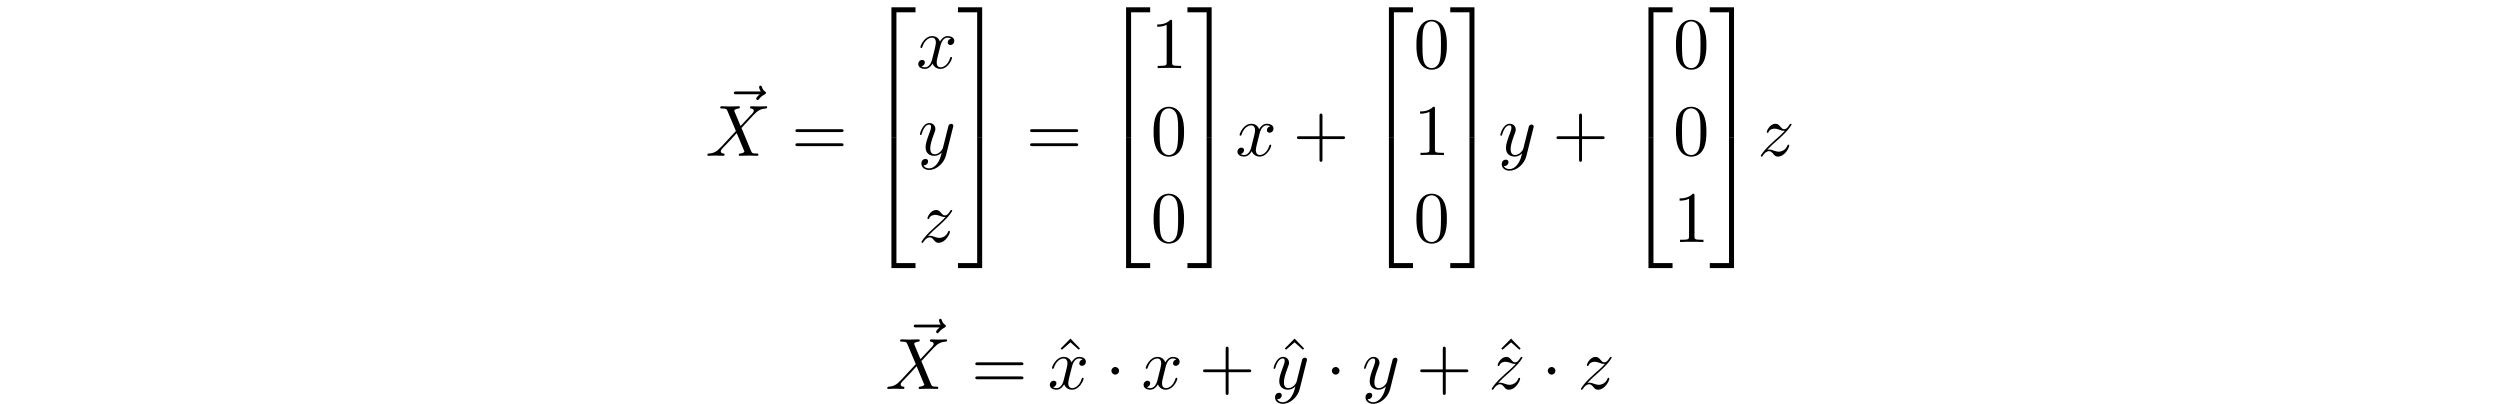
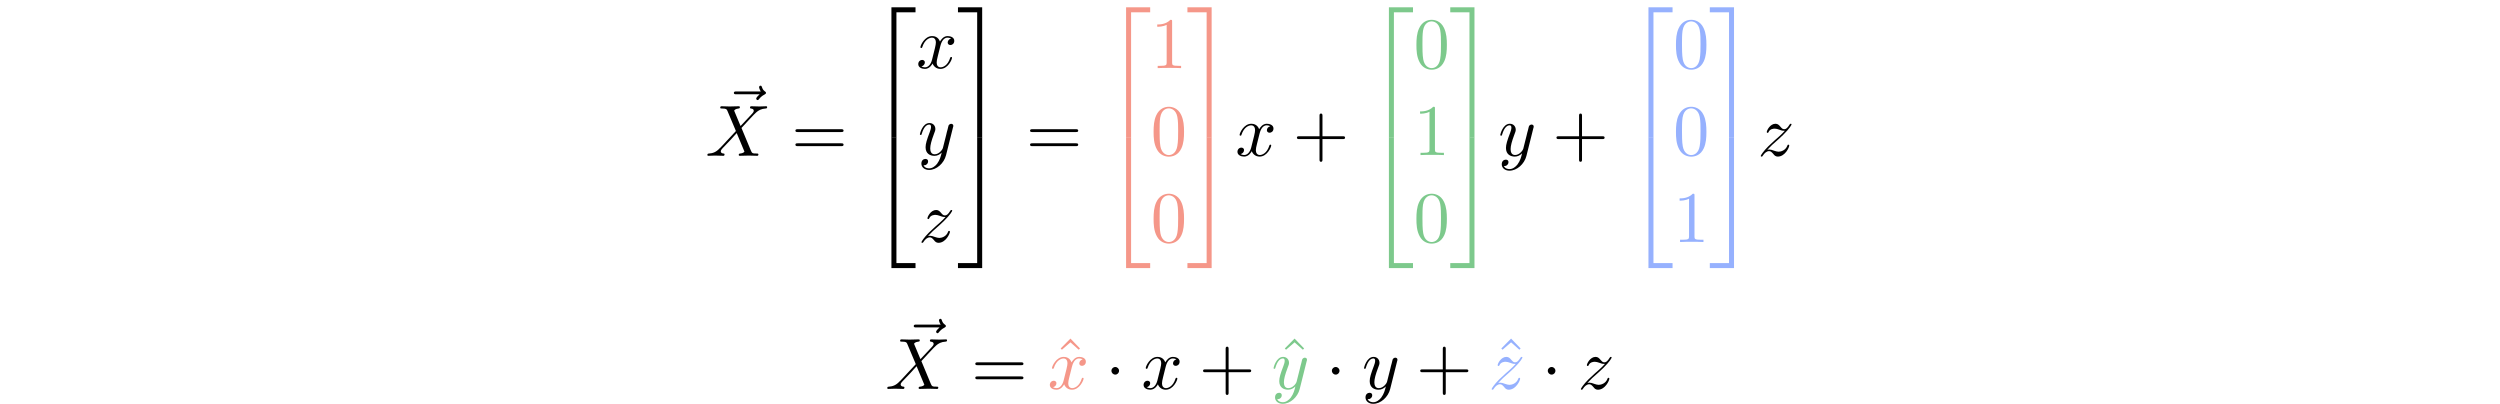
<svg xmlns="http://www.w3.org/2000/svg" xmlns:xlink="http://www.w3.org/1999/xlink" width="343.711" height="55.409" viewBox="0 0 343.711 55.409">
  <defs>
    <g>
      <g id="glyph-0-0">
        <path d="M 5.359 -5.938 C 5.219 -5.797 4.891 -5.516 4.891 -5.344 C 4.891 -5.25 4.984 -5.141 5.078 -5.141 C 5.172 -5.141 5.219 -5.219 5.281 -5.281 C 5.391 -5.422 5.625 -5.703 6.062 -5.922 C 6.125 -5.969 6.234 -6.016 6.234 -6.125 C 6.234 -6.234 6.156 -6.281 6.094 -6.328 C 5.875 -6.484 5.766 -6.656 5.688 -6.891 C 5.656 -6.984 5.625 -7.125 5.484 -7.125 C 5.344 -7.125 5.281 -6.984 5.281 -6.906 C 5.281 -6.859 5.359 -6.547 5.516 -6.328 L 2.156 -6.328 C 2 -6.328 1.812 -6.328 1.812 -6.125 C 1.812 -5.938 2 -5.938 2.156 -5.938 Z M 5.359 -5.938 " />
      </g>
      <g id="glyph-0-1">
        <path d="M 4.828 -4.094 L 4 -6.078 C 3.969 -6.156 3.953 -6.203 3.953 -6.203 C 3.953 -6.266 4.109 -6.453 4.531 -6.5 C 4.641 -6.516 4.734 -6.516 4.734 -6.688 C 4.734 -6.812 4.609 -6.812 4.578 -6.812 C 4.172 -6.812 3.75 -6.781 3.328 -6.781 C 3.078 -6.781 2.469 -6.812 2.219 -6.812 C 2.156 -6.812 2.031 -6.812 2.031 -6.609 C 2.031 -6.5 2.141 -6.5 2.266 -6.5 C 2.859 -6.5 2.922 -6.406 3.016 -6.188 L 4.188 -3.406 L 2.078 -1.141 L 1.953 -1.031 C 1.469 -0.5 1 -0.344 0.484 -0.312 C 0.359 -0.297 0.266 -0.297 0.266 -0.109 C 0.266 -0.094 0.266 0 0.406 0 C 0.703 0 1.031 -0.031 1.328 -0.031 C 1.703 -0.031 2.094 0 2.453 0 C 2.516 0 2.625 0 2.625 -0.203 C 2.625 -0.297 2.531 -0.312 2.516 -0.312 C 2.422 -0.312 2.109 -0.344 2.109 -0.625 C 2.109 -0.781 2.266 -0.938 2.375 -1.062 L 3.406 -2.141 L 4.297 -3.125 L 5.297 -0.734 C 5.344 -0.625 5.359 -0.625 5.359 -0.594 C 5.359 -0.516 5.156 -0.344 4.781 -0.312 C 4.672 -0.297 4.578 -0.297 4.578 -0.125 C 4.578 0 4.688 0 4.719 0 C 5 0 5.703 -0.031 5.984 -0.031 C 6.234 -0.031 6.844 0 7.094 0 C 7.156 0 7.281 0 7.281 -0.188 C 7.281 -0.312 7.172 -0.312 7.094 -0.312 C 6.438 -0.312 6.406 -0.344 6.234 -0.75 C 5.859 -1.672 5.188 -3.234 4.953 -3.828 C 5.625 -4.531 6.672 -5.719 7 -5.984 C 7.281 -6.234 7.672 -6.469 8.266 -6.5 C 8.391 -6.516 8.484 -6.516 8.484 -6.703 C 8.484 -6.703 8.484 -6.812 8.359 -6.812 C 8.062 -6.812 7.719 -6.781 7.422 -6.781 C 7.047 -6.781 6.672 -6.812 6.312 -6.812 C 6.25 -6.812 6.125 -6.812 6.125 -6.609 C 6.125 -6.547 6.172 -6.516 6.234 -6.5 C 6.328 -6.484 6.641 -6.469 6.641 -6.188 C 6.641 -6.047 6.531 -5.922 6.453 -5.828 Z M 4.828 -4.094 " />
      </g>
      <g id="glyph-0-2">
        <path d="M 3.328 -3.016 C 3.391 -3.266 3.625 -4.188 4.312 -4.188 C 4.359 -4.188 4.609 -4.188 4.812 -4.062 C 4.531 -4 4.344 -3.766 4.344 -3.516 C 4.344 -3.359 4.453 -3.172 4.719 -3.172 C 4.938 -3.172 5.25 -3.344 5.25 -3.75 C 5.25 -4.266 4.672 -4.406 4.328 -4.406 C 3.75 -4.406 3.406 -3.875 3.281 -3.656 C 3.031 -4.312 2.5 -4.406 2.203 -4.406 C 1.172 -4.406 0.594 -3.125 0.594 -2.875 C 0.594 -2.766 0.703 -2.766 0.719 -2.766 C 0.797 -2.766 0.828 -2.797 0.844 -2.875 C 1.188 -3.938 1.844 -4.188 2.188 -4.188 C 2.375 -4.188 2.719 -4.094 2.719 -3.516 C 2.719 -3.203 2.547 -2.547 2.188 -1.141 C 2.031 -0.531 1.672 -0.109 1.234 -0.109 C 1.172 -0.109 0.953 -0.109 0.734 -0.234 C 0.984 -0.297 1.203 -0.5 1.203 -0.781 C 1.203 -1.047 0.984 -1.125 0.844 -1.125 C 0.531 -1.125 0.297 -0.875 0.297 -0.547 C 0.297 -0.094 0.781 0.109 1.219 0.109 C 1.891 0.109 2.25 -0.594 2.266 -0.641 C 2.391 -0.281 2.75 0.109 3.344 0.109 C 4.375 0.109 4.938 -1.172 4.938 -1.422 C 4.938 -1.531 4.859 -1.531 4.828 -1.531 C 4.734 -1.531 4.719 -1.484 4.688 -1.422 C 4.359 -0.344 3.688 -0.109 3.375 -0.109 C 2.984 -0.109 2.828 -0.422 2.828 -0.766 C 2.828 -0.984 2.875 -1.203 2.984 -1.641 Z M 3.328 -3.016 " />
      </g>
      <g id="glyph-0-3">
        <path d="M 4.844 -3.797 C 4.891 -3.938 4.891 -3.953 4.891 -4.031 C 4.891 -4.203 4.75 -4.297 4.594 -4.297 C 4.5 -4.297 4.344 -4.234 4.25 -4.094 C 4.234 -4.031 4.141 -3.734 4.109 -3.547 C 4.031 -3.297 3.969 -3.016 3.906 -2.75 L 3.453 -0.953 C 3.422 -0.812 2.984 -0.109 2.328 -0.109 C 1.828 -0.109 1.719 -0.547 1.719 -0.922 C 1.719 -1.375 1.891 -2 2.219 -2.875 C 2.375 -3.281 2.422 -3.391 2.422 -3.594 C 2.422 -4.031 2.109 -4.406 1.609 -4.406 C 0.656 -4.406 0.297 -2.953 0.297 -2.875 C 0.297 -2.766 0.391 -2.766 0.406 -2.766 C 0.516 -2.766 0.516 -2.797 0.562 -2.953 C 0.844 -3.891 1.234 -4.188 1.578 -4.188 C 1.656 -4.188 1.828 -4.188 1.828 -3.875 C 1.828 -3.625 1.719 -3.359 1.656 -3.172 C 1.25 -2.109 1.078 -1.547 1.078 -1.078 C 1.078 -0.188 1.703 0.109 2.297 0.109 C 2.688 0.109 3.016 -0.062 3.297 -0.344 C 3.172 0.172 3.047 0.672 2.656 1.203 C 2.391 1.531 2.016 1.828 1.562 1.828 C 1.422 1.828 0.969 1.797 0.797 1.406 C 0.953 1.406 1.094 1.406 1.219 1.281 C 1.328 1.203 1.422 1.062 1.422 0.875 C 1.422 0.562 1.156 0.531 1.062 0.531 C 0.828 0.531 0.5 0.688 0.5 1.172 C 0.5 1.672 0.938 2.047 1.562 2.047 C 2.578 2.047 3.609 1.141 3.891 0.016 Z M 4.844 -3.797 " />
      </g>
      <g id="glyph-0-4">
        <path d="M 1.328 -0.828 C 1.859 -1.406 2.156 -1.656 2.516 -1.969 C 2.516 -1.969 3.125 -2.5 3.484 -2.859 C 4.438 -3.781 4.656 -4.266 4.656 -4.312 C 4.656 -4.406 4.562 -4.406 4.547 -4.406 C 4.469 -4.406 4.453 -4.391 4.391 -4.297 C 4.094 -3.812 3.891 -3.656 3.656 -3.656 C 3.406 -3.656 3.297 -3.812 3.141 -3.984 C 2.953 -4.203 2.781 -4.406 2.453 -4.406 C 1.703 -4.406 1.25 -3.484 1.25 -3.266 C 1.25 -3.219 1.281 -3.156 1.359 -3.156 C 1.453 -3.156 1.469 -3.203 1.5 -3.266 C 1.688 -3.734 2.266 -3.734 2.344 -3.734 C 2.547 -3.734 2.734 -3.672 2.969 -3.594 C 3.375 -3.438 3.484 -3.438 3.734 -3.438 C 3.375 -3.016 2.547 -2.297 2.359 -2.141 L 1.453 -1.297 C 0.781 -0.625 0.422 -0.062 0.422 0.016 C 0.422 0.109 0.531 0.109 0.547 0.109 C 0.625 0.109 0.641 0.094 0.703 -0.016 C 0.938 -0.375 1.234 -0.641 1.562 -0.641 C 1.781 -0.641 1.891 -0.547 2.141 -0.266 C 2.297 -0.047 2.484 0.109 2.766 0.109 C 3.766 0.109 4.344 -1.156 4.344 -1.422 C 4.344 -1.469 4.297 -1.531 4.219 -1.531 C 4.125 -1.531 4.109 -1.469 4.078 -1.391 C 3.844 -0.75 3.203 -0.562 2.875 -0.562 C 2.688 -0.562 2.5 -0.625 2.297 -0.688 C 1.953 -0.812 1.797 -0.859 1.594 -0.859 C 1.578 -0.859 1.422 -0.859 1.328 -0.828 Z M 1.328 -0.828 " />
      </g>
      <g id="glyph-1-0">
        <path d="M 6.844 -3.266 C 7 -3.266 7.188 -3.266 7.188 -3.453 C 7.188 -3.656 7 -3.656 6.859 -3.656 L 0.891 -3.656 C 0.75 -3.656 0.562 -3.656 0.562 -3.453 C 0.562 -3.266 0.75 -3.266 0.891 -3.266 Z M 6.859 -1.328 C 7 -1.328 7.188 -1.328 7.188 -1.531 C 7.188 -1.719 7 -1.719 6.844 -1.719 L 0.891 -1.719 C 0.75 -1.719 0.562 -1.719 0.562 -1.531 C 0.562 -1.328 0.75 -1.328 0.891 -1.328 Z M 6.859 -1.328 " />
      </g>
      <g id="glyph-1-1">
        <path d="M 2.938 -6.375 C 2.938 -6.625 2.938 -6.641 2.703 -6.641 C 2.078 -6 1.203 -6 0.891 -6 L 0.891 -5.688 C 1.094 -5.688 1.672 -5.688 2.188 -5.953 L 2.188 -0.781 C 2.188 -0.422 2.156 -0.312 1.266 -0.312 L 0.953 -0.312 L 0.953 0 C 1.297 -0.031 2.156 -0.031 2.562 -0.031 C 2.953 -0.031 3.828 -0.031 4.172 0 L 4.172 -0.312 L 3.859 -0.312 C 2.953 -0.312 2.938 -0.422 2.938 -0.781 Z M 2.938 -6.375 " />
      </g>
      <g id="glyph-1-2">
        <path d="M 4.578 -3.188 C 4.578 -3.984 4.531 -4.781 4.188 -5.516 C 3.734 -6.484 2.906 -6.641 2.5 -6.641 C 1.891 -6.641 1.172 -6.375 0.75 -5.453 C 0.438 -4.766 0.391 -3.984 0.391 -3.188 C 0.391 -2.438 0.422 -1.547 0.844 -0.781 C 1.266 0.016 2 0.219 2.484 0.219 C 3.016 0.219 3.781 0.016 4.219 -0.938 C 4.531 -1.625 4.578 -2.406 4.578 -3.188 Z M 2.484 0 C 2.094 0 1.5 -0.25 1.328 -1.203 C 1.219 -1.797 1.219 -2.719 1.219 -3.312 C 1.219 -3.953 1.219 -4.609 1.297 -5.141 C 1.484 -6.328 2.234 -6.422 2.484 -6.422 C 2.812 -6.422 3.469 -6.234 3.656 -5.25 C 3.766 -4.688 3.766 -3.938 3.766 -3.312 C 3.766 -2.562 3.766 -1.891 3.656 -1.25 C 3.5 -0.297 2.938 0 2.484 0 Z M 2.484 0 " />
      </g>
      <g id="glyph-1-3">
        <path d="M 4.078 -2.297 L 6.859 -2.297 C 7 -2.297 7.188 -2.297 7.188 -2.5 C 7.188 -2.688 7 -2.688 6.859 -2.688 L 4.078 -2.688 L 4.078 -5.484 C 4.078 -5.625 4.078 -5.812 3.875 -5.812 C 3.672 -5.812 3.672 -5.625 3.672 -5.484 L 3.672 -2.688 L 0.891 -2.688 C 0.75 -2.688 0.562 -2.688 0.562 -2.5 C 0.562 -2.297 0.75 -2.297 0.891 -2.297 L 3.672 -2.297 L 3.672 0.5 C 3.672 0.641 3.672 0.828 3.875 0.828 C 4.078 0.828 4.078 0.641 4.078 0.5 Z M 4.078 -2.297 " />
      </g>
      <g id="glyph-1-4">
        <path d="M 2.5 -6.922 L 1.156 -5.562 L 1.328 -5.391 L 2.5 -6.406 L 3.641 -5.391 L 3.812 -5.562 Z M 2.5 -6.922 " />
      </g>
      <g id="glyph-2-0">
        <path d="M 3.25 17.547 L 3.938 17.547 L 3.938 0.297 L 6.562 0.297 L 6.562 -0.391 L 3.25 -0.391 Z M 3.25 17.547 " />
      </g>
      <g id="glyph-2-1">
        <path d="M 3.25 17.531 L 6.562 17.531 L 6.562 16.844 L 3.938 16.844 L 3.938 -0.406 L 3.25 -0.406 Z M 3.25 17.531 " />
      </g>
      <g id="glyph-2-2">
        <path d="M 2.703 17.547 L 3.391 17.547 L 3.391 -0.391 L 0.062 -0.391 L 0.062 0.297 L 2.703 0.297 Z M 2.703 17.547 " />
      </g>
      <g id="glyph-2-3">
        <path d="M 2.703 16.844 L 0.062 16.844 L 0.062 17.531 L 3.391 17.531 L 3.391 -0.406 L 2.703 -0.406 Z M 2.703 16.844 " />
      </g>
      <g id="glyph-3-0">
        <path d="M 1.906 -2.5 C 1.906 -2.781 1.672 -3.016 1.391 -3.016 C 1.094 -3.016 0.859 -2.781 0.859 -2.5 C 0.859 -2.203 1.094 -1.969 1.391 -1.969 C 1.672 -1.969 1.906 -2.203 1.906 -2.5 Z M 1.906 -2.5 " />
      </g>
    </g>
    <clipPath id="clip-0">
      <path clip-rule="nonzero" d="M 175 49 L 180 49 L 180 55.41 L 175 55.41 Z M 175 49 " />
    </clipPath>
    <clipPath id="clip-1">
      <path clip-rule="nonzero" d="M 187 49 L 193 49 L 193 55.41 L 187 55.41 Z M 187 49 " />
    </clipPath>
  </defs>
  <g fill="rgb(0%, 0%, 0%)" fill-opacity="1">
    <use xlink:href="#glyph-0-0" x="99.079" y="18.901" />
  </g>
  <g fill="rgb(0%, 0%, 0%)" fill-opacity="1">
    <use xlink:href="#glyph-0-1" x="96.988" y="21.42" />
  </g>
  <g fill="rgb(0%, 0%, 0%)" fill-opacity="1">
    <use xlink:href="#glyph-1-0" x="108.791" y="21.42" />
  </g>
  <g fill="rgb(0%, 0%, 0%)" fill-opacity="1">
    <use xlink:href="#glyph-2-0" x="119.307" y="1.395" />
  </g>
  <g fill="rgb(0%, 0%, 0%)" fill-opacity="1">
    <use xlink:href="#glyph-2-1" x="119.307" y="19.327" />
  </g>
  <g fill="rgb(0%, 0%, 0%)" fill-opacity="1">
    <use xlink:href="#glyph-0-2" x="125.949" y="9.365" />
  </g>
  <g fill="rgb(0%, 0%, 0%)" fill-opacity="1">
    <use xlink:href="#glyph-0-3" x="126.175" y="21.32" />
  </g>
  <g fill="rgb(0%, 0%, 0%)" fill-opacity="1">
    <use xlink:href="#glyph-0-4" x="126.26" y="33.275" />
  </g>
  <g fill="rgb(0%, 0%, 0%)" fill-opacity="1">
    <use xlink:href="#glyph-2-2" x="131.643" y="1.395" />
  </g>
  <g fill="rgb(0%, 0%, 0%)" fill-opacity="1">
    <use xlink:href="#glyph-2-3" x="131.643" y="19.327" />
  </g>
  <g fill="rgb(0%, 0%, 0%)" fill-opacity="1">
    <use xlink:href="#glyph-1-0" x="141.052" y="21.42" />
  </g>
-   <g fill="rgb(0%, 0%, 0%)" fill-opacity="1">
+   <g fill="rgb(96.077%, 59.215%, 53.725%)" fill-opacity="1">
    <use xlink:href="#glyph-2-0" x="151.568" y="1.395" />
  </g>
-   <g fill="rgb(0%, 0%, 0%)" fill-opacity="1">
+   <g fill="rgb(96.077%, 59.215%, 53.725%)" fill-opacity="1">
    <use xlink:href="#glyph-2-1" x="151.568" y="19.327" />
  </g>
-   <g fill="rgb(0%, 0%, 0%)" fill-opacity="1">
+   <g fill="rgb(96.077%, 59.215%, 53.725%)" fill-opacity="1">
    <use xlink:href="#glyph-1-1" x="158.21" y="9.365" />
  </g>
-   <g fill="rgb(0%, 0%, 0%)" fill-opacity="1">
+   <g fill="rgb(96.077%, 59.215%, 53.725%)" fill-opacity="1">
    <use xlink:href="#glyph-1-2" x="158.21" y="21.32" />
  </g>
-   <g fill="rgb(0%, 0%, 0%)" fill-opacity="1">
+   <g fill="rgb(96.077%, 59.215%, 53.725%)" fill-opacity="1">
    <use xlink:href="#glyph-1-2" x="158.21" y="33.275" />
  </g>
-   <g fill="rgb(0%, 0%, 0%)" fill-opacity="1">
+   <g fill="rgb(96.077%, 59.215%, 53.725%)" fill-opacity="1">
    <use xlink:href="#glyph-2-2" x="163.191" y="1.395" />
  </g>
-   <g fill="rgb(0%, 0%, 0%)" fill-opacity="1">
+   <g fill="rgb(96.077%, 59.215%, 53.725%)" fill-opacity="1">
    <use xlink:href="#glyph-2-3" x="163.191" y="19.327" />
  </g>
  <g fill="rgb(0%, 0%, 0%)" fill-opacity="1">
    <use xlink:href="#glyph-0-2" x="169.833" y="21.42" />
  </g>
  <g fill="rgb(0%, 0%, 0%)" fill-opacity="1">
    <use xlink:href="#glyph-1-3" x="177.741" y="21.42" />
  </g>
-   <g fill="rgb(0%, 0%, 0%)" fill-opacity="1">
+   <g fill="rgb(49.019%, 78.824%, 54.903%)" fill-opacity="1">
    <use xlink:href="#glyph-2-0" x="187.703" y="1.395" />
  </g>
-   <g fill="rgb(0%, 0%, 0%)" fill-opacity="1">
+   <g fill="rgb(49.019%, 78.824%, 54.903%)" fill-opacity="1">
    <use xlink:href="#glyph-2-1" x="187.703" y="19.327" />
  </g>
-   <g fill="rgb(0%, 0%, 0%)" fill-opacity="1">
+   <g fill="rgb(49.019%, 78.824%, 54.903%)" fill-opacity="1">
    <use xlink:href="#glyph-1-2" x="194.345" y="9.365" />
  </g>
-   <g fill="rgb(0%, 0%, 0%)" fill-opacity="1">
+   <g fill="rgb(49.019%, 78.824%, 54.903%)" fill-opacity="1">
    <use xlink:href="#glyph-1-1" x="194.345" y="21.32" />
  </g>
-   <g fill="rgb(0%, 0%, 0%)" fill-opacity="1">
+   <g fill="rgb(49.019%, 78.824%, 54.903%)" fill-opacity="1">
    <use xlink:href="#glyph-1-2" x="194.345" y="33.275" />
  </g>
-   <g fill="rgb(0%, 0%, 0%)" fill-opacity="1">
+   <g fill="rgb(49.019%, 78.824%, 54.903%)" fill-opacity="1">
    <use xlink:href="#glyph-2-2" x="199.326" y="1.395" />
  </g>
-   <g fill="rgb(0%, 0%, 0%)" fill-opacity="1">
+   <g fill="rgb(49.019%, 78.824%, 54.903%)" fill-opacity="1">
    <use xlink:href="#glyph-2-3" x="199.326" y="19.327" />
  </g>
  <g fill="rgb(0%, 0%, 0%)" fill-opacity="1">
    <use xlink:href="#glyph-0-3" x="205.968" y="21.42" />
  </g>
  <g fill="rgb(0%, 0%, 0%)" fill-opacity="1">
    <use xlink:href="#glyph-1-3" x="213.424" y="21.42" />
  </g>
-   <g fill="rgb(0%, 0%, 0%)" fill-opacity="1">
+   <g fill="rgb(58.823%, 69.411%, 99.608%)" fill-opacity="1">
    <use xlink:href="#glyph-2-0" x="223.387" y="1.395" />
  </g>
-   <g fill="rgb(0%, 0%, 0%)" fill-opacity="1">
+   <g fill="rgb(58.823%, 69.411%, 99.608%)" fill-opacity="1">
    <use xlink:href="#glyph-2-1" x="223.387" y="19.327" />
  </g>
-   <g fill="rgb(0%, 0%, 0%)" fill-opacity="1">
+   <g fill="rgb(58.823%, 69.411%, 99.608%)" fill-opacity="1">
    <use xlink:href="#glyph-1-2" x="230.028" y="9.365" />
  </g>
-   <g fill="rgb(0%, 0%, 0%)" fill-opacity="1">
+   <g fill="rgb(58.823%, 69.411%, 99.608%)" fill-opacity="1">
    <use xlink:href="#glyph-1-2" x="230.028" y="21.32" />
  </g>
-   <g fill="rgb(0%, 0%, 0%)" fill-opacity="1">
+   <g fill="rgb(58.823%, 69.411%, 99.608%)" fill-opacity="1">
    <use xlink:href="#glyph-1-1" x="230.028" y="33.275" />
  </g>
-   <g fill="rgb(0%, 0%, 0%)" fill-opacity="1">
+   <g fill="rgb(58.823%, 69.411%, 99.608%)" fill-opacity="1">
    <use xlink:href="#glyph-2-2" x="235.01" y="1.395" />
  </g>
-   <g fill="rgb(0%, 0%, 0%)" fill-opacity="1">
+   <g fill="rgb(58.823%, 69.411%, 99.608%)" fill-opacity="1">
    <use xlink:href="#glyph-2-3" x="235.01" y="19.327" />
  </g>
  <g fill="rgb(0%, 0%, 0%)" fill-opacity="1">
    <use xlink:href="#glyph-0-4" x="241.652" y="21.42" />
  </g>
  <g fill="rgb(0%, 0%, 0%)" fill-opacity="1">
    <use xlink:href="#glyph-0-0" x="123.811" y="50.954" />
  </g>
  <g fill="rgb(0%, 0%, 0%)" fill-opacity="1">
    <use xlink:href="#glyph-0-1" x="121.72" y="53.472" />
  </g>
  <g fill="rgb(0%, 0%, 0%)" fill-opacity="1">
    <use xlink:href="#glyph-1-0" x="133.523" y="53.472" />
  </g>
-   <g fill="rgb(0%, 0%, 0%)" fill-opacity="1">
+   <g fill="rgb(96.077%, 59.215%, 53.725%)" fill-opacity="1">
    <use xlink:href="#glyph-1-4" x="144.669" y="53.472" />
  </g>
-   <g fill="rgb(0%, 0%, 0%)" fill-opacity="1">
+   <g fill="rgb(96.077%, 59.215%, 53.725%)" fill-opacity="1">
    <use xlink:href="#glyph-0-2" x="144.039" y="53.472" />
  </g>
  <g fill="rgb(0%, 0%, 0%)" fill-opacity="1">
    <use xlink:href="#glyph-3-0" x="151.947" y="53.472" />
  </g>
  <g fill="rgb(0%, 0%, 0%)" fill-opacity="1">
    <use xlink:href="#glyph-0-2" x="156.928" y="53.472" />
  </g>
  <g fill="rgb(0%, 0%, 0%)" fill-opacity="1">
    <use xlink:href="#glyph-1-3" x="164.836" y="53.472" />
  </g>
-   <g fill="rgb(0%, 0%, 0%)" fill-opacity="1">
+   <g fill="rgb(49.019%, 78.824%, 54.903%)" fill-opacity="1">
    <use xlink:href="#glyph-1-4" x="175.484" y="53.472" />
  </g>
  <g clip-path="url(#clip-0)">
-     <g fill="rgb(0%, 0%, 0%)" fill-opacity="1">
+     <g fill="rgb(49.019%, 78.824%, 54.903%)" fill-opacity="1">
      <use xlink:href="#glyph-0-3" x="174.798" y="53.472" />
    </g>
  </g>
  <g fill="rgb(0%, 0%, 0%)" fill-opacity="1">
    <use xlink:href="#glyph-3-0" x="182.254" y="53.472" />
  </g>
  <g clip-path="url(#clip-1)">
    <g fill="rgb(0%, 0%, 0%)" fill-opacity="1">
      <use xlink:href="#glyph-0-3" x="187.235" y="53.472" />
    </g>
  </g>
  <g fill="rgb(0%, 0%, 0%)" fill-opacity="1">
    <use xlink:href="#glyph-1-3" x="194.691" y="53.472" />
  </g>
-   <g fill="rgb(0%, 0%, 0%)" fill-opacity="1">
+   <g fill="rgb(58.823%, 69.411%, 99.608%)" fill-opacity="1">
    <use xlink:href="#glyph-1-4" x="205.249" y="53.472" />
  </g>
-   <g fill="rgb(0%, 0%, 0%)" fill-opacity="1">
+   <g fill="rgb(58.823%, 69.411%, 99.608%)" fill-opacity="1">
    <use xlink:href="#glyph-0-4" x="204.654" y="53.472" />
  </g>
  <g fill="rgb(0%, 0%, 0%)" fill-opacity="1">
    <use xlink:href="#glyph-3-0" x="211.939" y="53.472" />
  </g>
  <g fill="rgb(0%, 0%, 0%)" fill-opacity="1">
    <use xlink:href="#glyph-0-4" x="216.92" y="53.472" />
  </g>
</svg>
